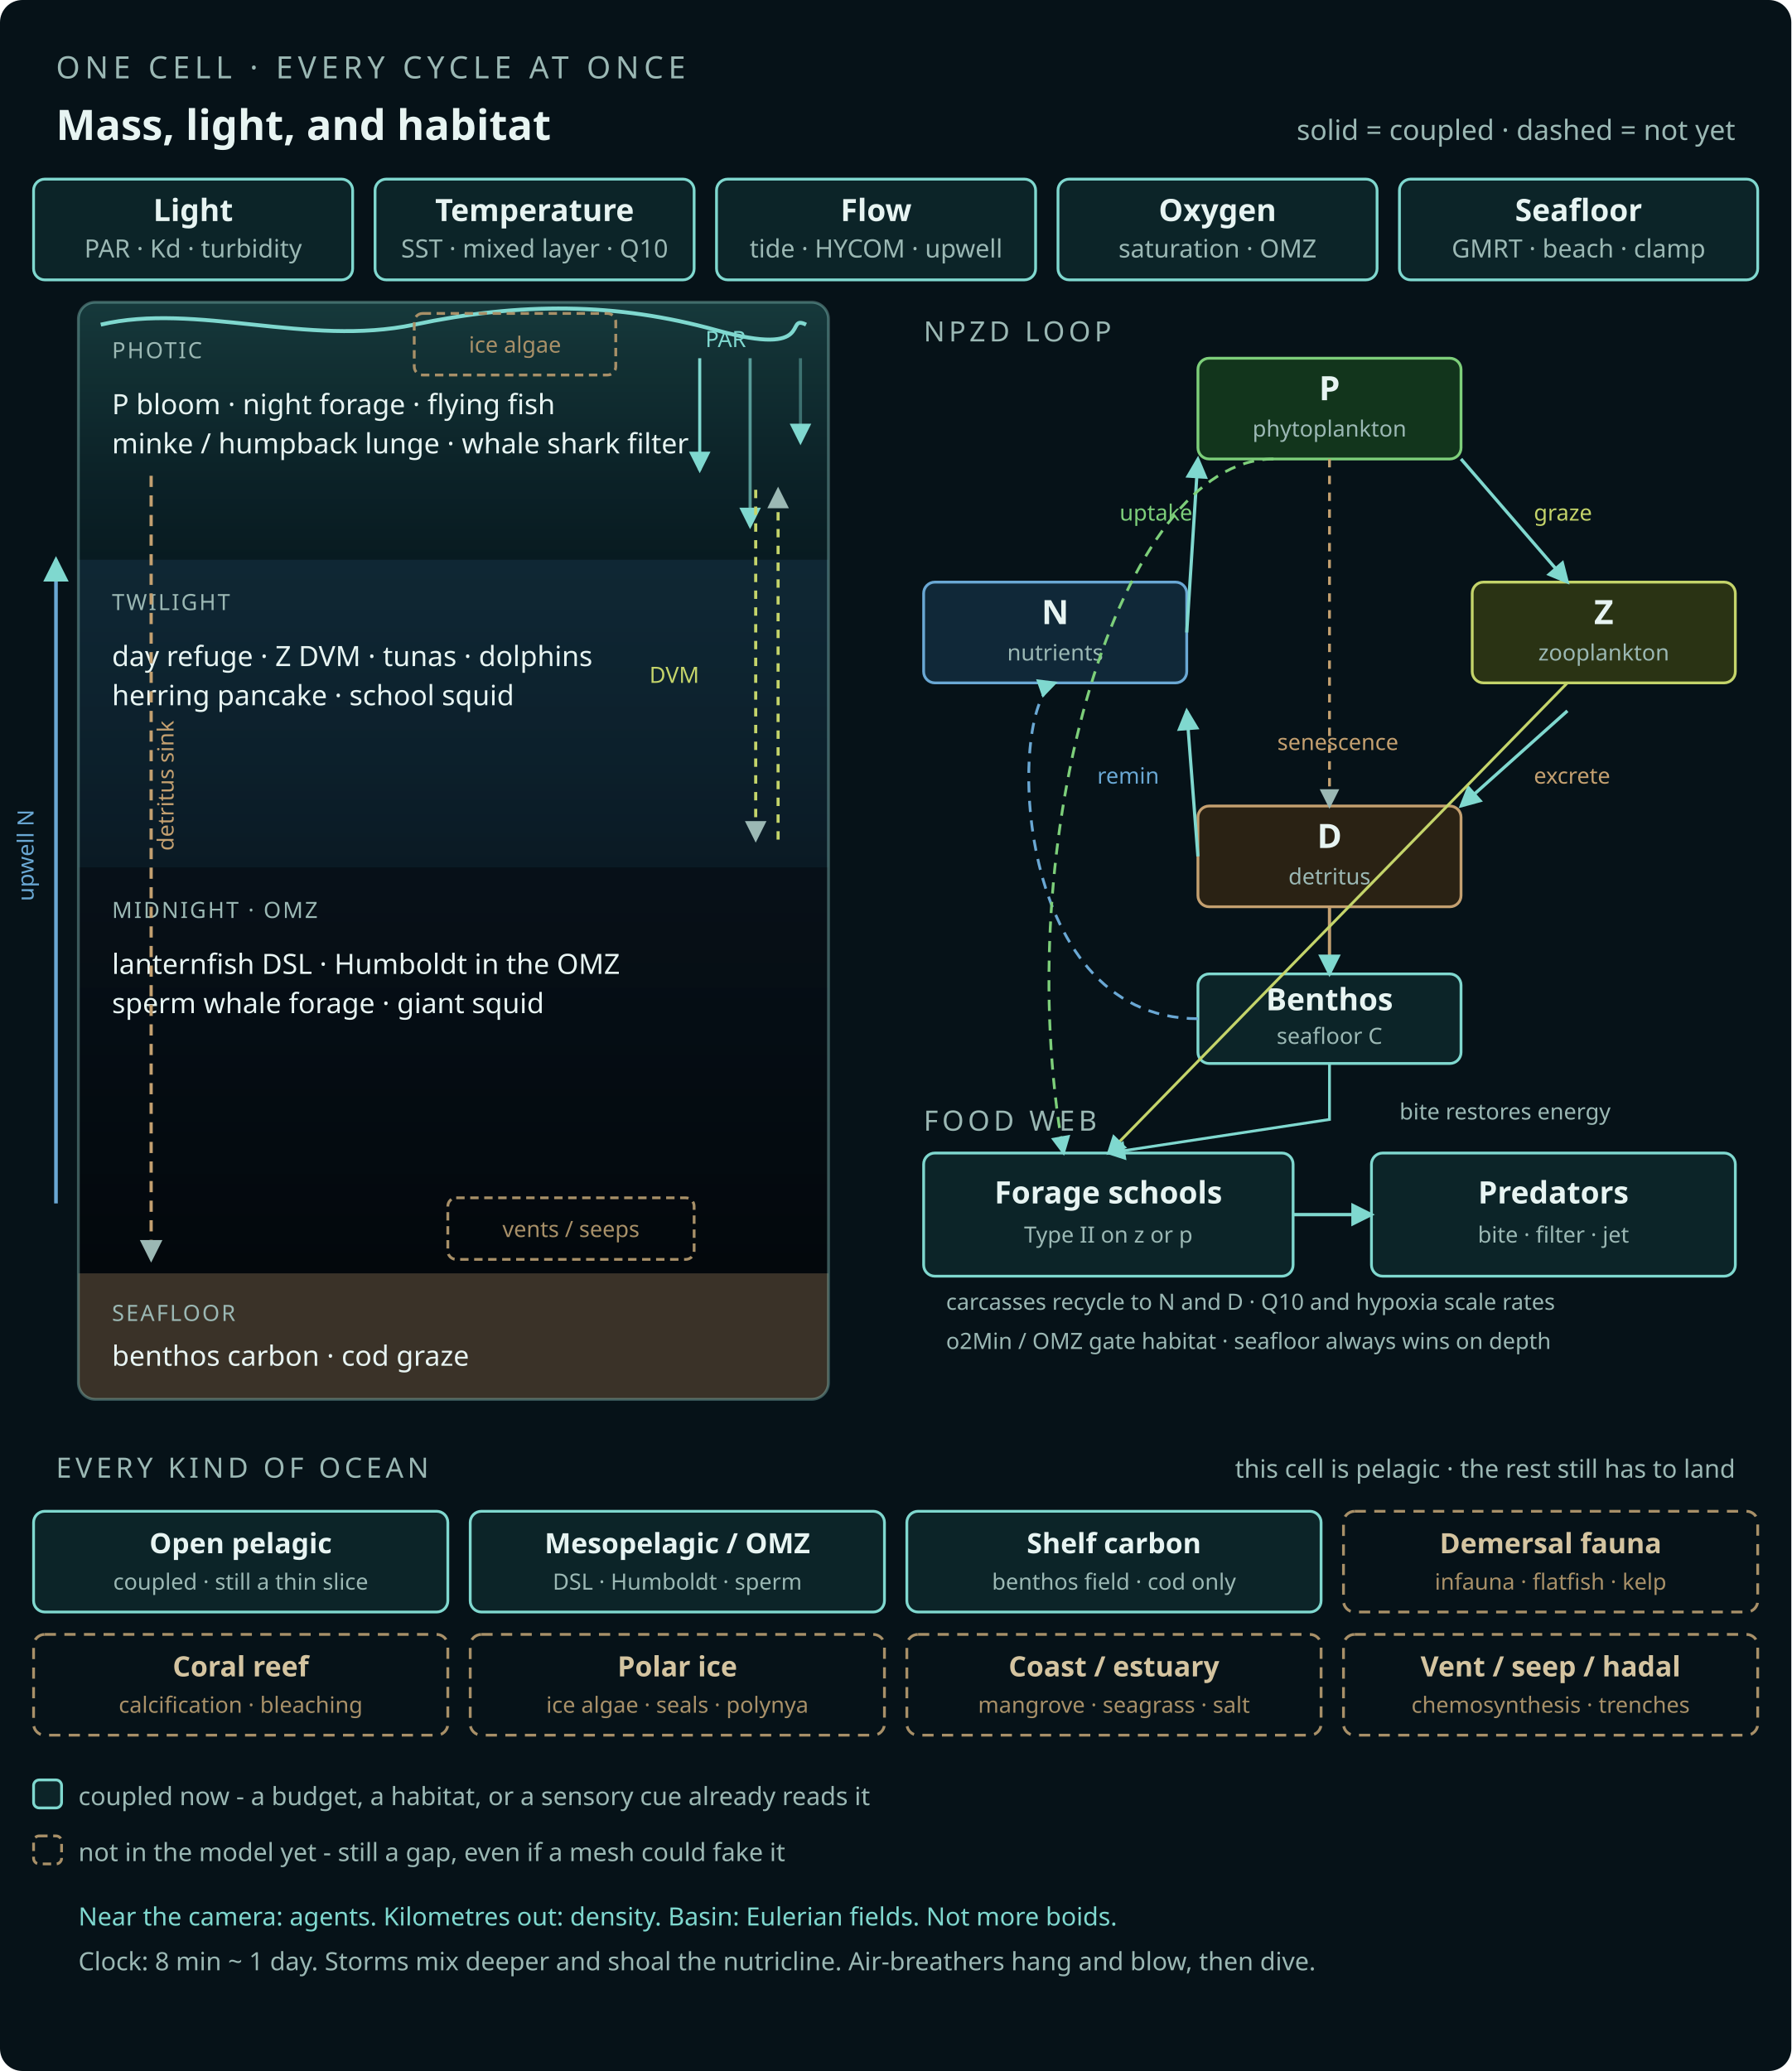
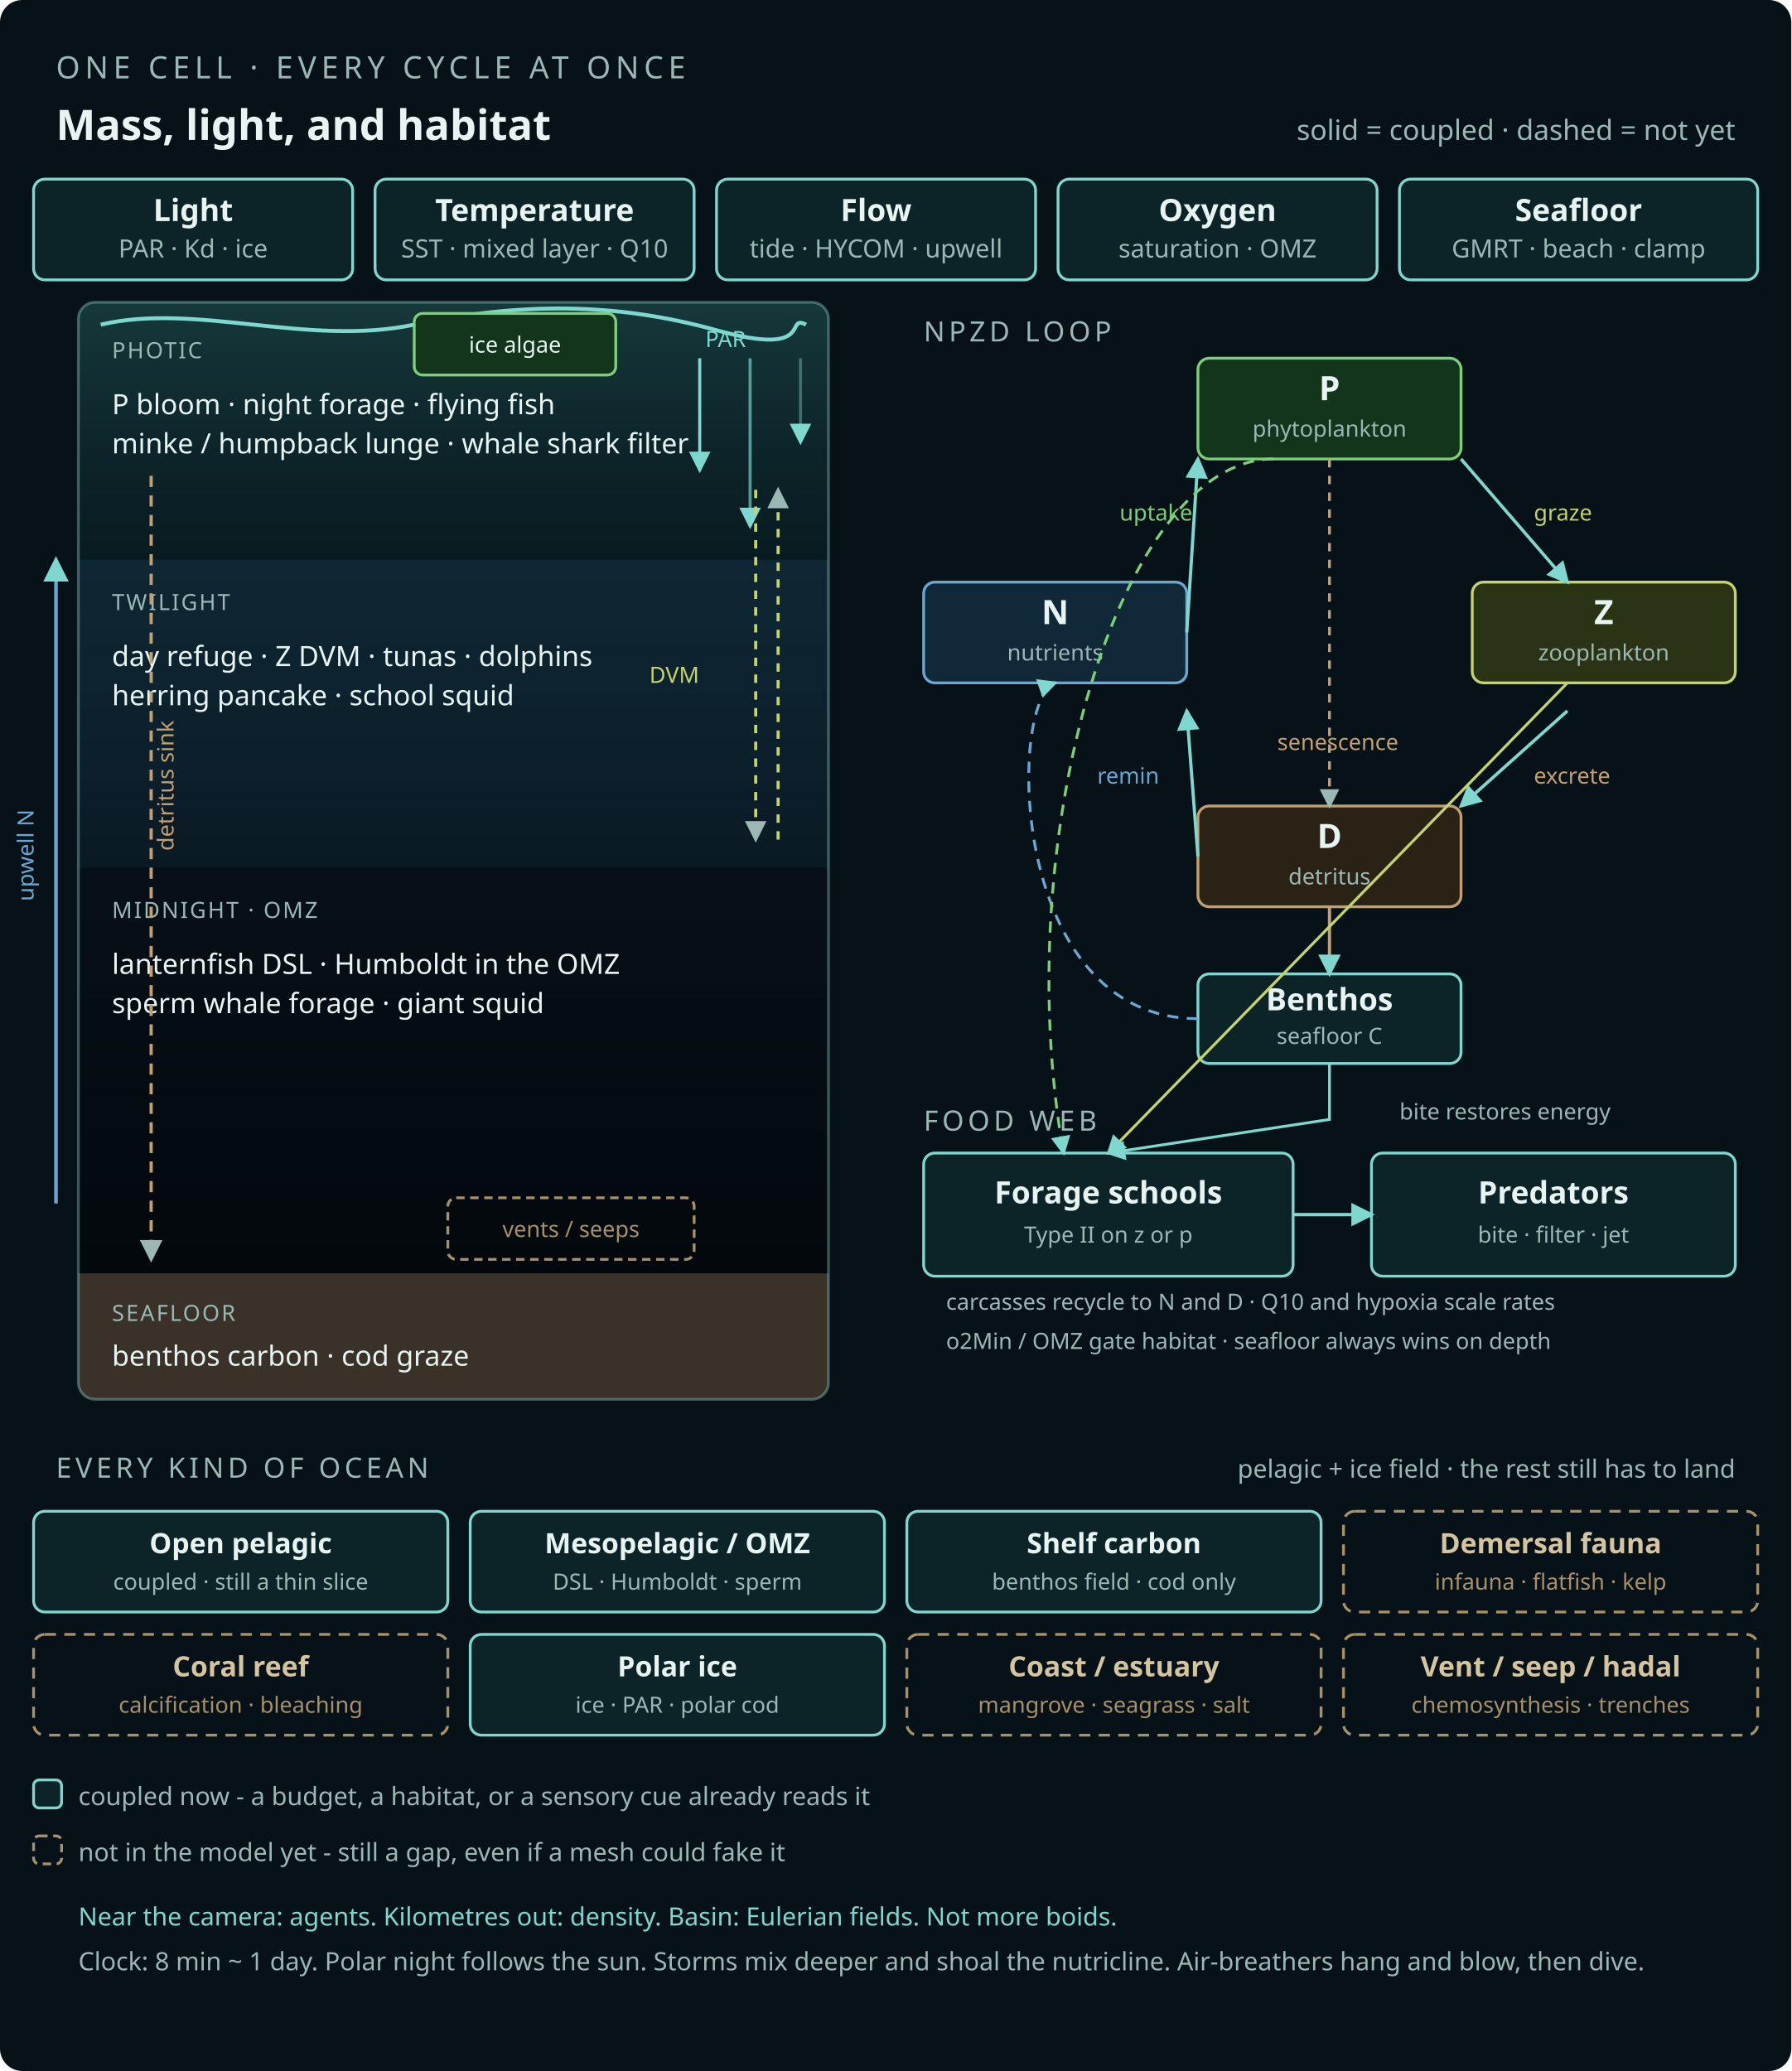
<svg xmlns="http://www.w3.org/2000/svg" viewBox="0 0 640 740" role="img" aria-labelledby="cycle-title cycle-desc">
  <defs>
    <marker id="arr" markerWidth="7" markerHeight="7" refX="6" refY="3.5" orient="auto">
      <path d="M0,0 L7,3.5 L0,7 Z" fill="#7fd8cf" />
    </marker>
    <marker id="arr-dim" markerWidth="7" markerHeight="7" refX="6" refY="3.5" orient="auto">
      <path d="M0,0 L7,3.5 L0,7 Z" fill="#9bb8b4" />
    </marker>
    <marker id="arr-gap" markerWidth="7" markerHeight="7" refX="6" refY="3.5" orient="auto">
      <path d="M0,0 L7,3.5 L0,7 Z" fill="#a89068" />
    </marker>
    <linearGradient id="photic" x1="0" y1="0" x2="0" y2="1">
      <stop offset="0" stop-color="#4ec4b8" stop-opacity="0.22" />
      <stop offset="1" stop-color="#1a5a62" stop-opacity="0.12" />
    </linearGradient>
    <linearGradient id="twilight" x1="0" y1="0" x2="0" y2="1">
      <stop offset="0" stop-color="#16384a" stop-opacity="0.55" />
      <stop offset="1" stop-color="#0b1c28" stop-opacity="0.75" />
    </linearGradient>
    <linearGradient id="midnight" x1="0" y1="0" x2="0" y2="1">
      <stop offset="0" stop-color="#071018" stop-opacity="0.88" />
      <stop offset="1" stop-color="#03080c" stop-opacity="1" />
    </linearGradient>
    <clipPath id="col">
      <rect x="28" y="108" width="268" height="392" rx="6" />
    </clipPath>
  </defs>
  <rect width="640" height="740" rx="8" fill="#061218" />
  <text x="20" y="28" fill="#9bb8b4" font-family="ui-sans-serif, system-ui, sans-serif" font-size="11" letter-spacing="0.16em">ONE CELL · EVERY CYCLE AT ONCE</text>
  <text x="20" y="50" fill="#e7f4f2" font-family="ui-sans-serif, system-ui, sans-serif" font-size="15" font-weight="600">Mass, light, and habitat</text>
  <text x="620" y="50" fill="#9bb8b4" font-family="ui-sans-serif, system-ui, sans-serif" font-size="10" text-anchor="end">solid = coupled · dashed = not yet</text>
  <g font-family="ui-sans-serif, system-ui, sans-serif">
    <rect x="12" y="64" width="114" height="36" rx="4" fill="#0c2428" stroke="#7fd8cf" />
    <text x="69" y="79" fill="#e7f4f2" font-size="11" font-weight="600" text-anchor="middle">Light</text>
-     <text x="69" y="92" fill="#9bb8b4" font-size="9" text-anchor="middle">PAR · Kd · turbidity</text>
+     <text x="69" y="92" fill="#9bb8b4" font-size="9" text-anchor="middle">PAR · Kd · ice</text>
    <rect x="134" y="64" width="114" height="36" rx="4" fill="#0c2428" stroke="#7fd8cf" />
    <text x="191" y="79" fill="#e7f4f2" font-size="11" font-weight="600" text-anchor="middle">Temperature</text>
    <text x="191" y="92" fill="#9bb8b4" font-size="9" text-anchor="middle">SST · mixed layer · Q10</text>
    <rect x="256" y="64" width="114" height="36" rx="4" fill="#0c2428" stroke="#7fd8cf" />
    <text x="313" y="79" fill="#e7f4f2" font-size="11" font-weight="600" text-anchor="middle">Flow</text>
    <text x="313" y="92" fill="#9bb8b4" font-size="9" text-anchor="middle">tide · HYCOM · upwell</text>
    <rect x="378" y="64" width="114" height="36" rx="4" fill="#0c2428" stroke="#7fd8cf" />
    <text x="435" y="79" fill="#e7f4f2" font-size="11" font-weight="600" text-anchor="middle">Oxygen</text>
    <text x="435" y="92" fill="#9bb8b4" font-size="9" text-anchor="middle">saturation · OMZ</text>
    <rect x="500" y="64" width="128" height="36" rx="4" fill="#0c2428" stroke="#7fd8cf" />
    <text x="564" y="79" fill="#e7f4f2" font-size="11" font-weight="600" text-anchor="middle">Seafloor</text>
    <text x="564" y="92" fill="#9bb8b4" font-size="9" text-anchor="middle">GMRT · beach · clamp</text>
  </g>
  <g clip-path="url(#col)">
    <rect x="28" y="108" width="268" height="92" fill="url(#photic)" />
    <rect x="28" y="200" width="268" height="110" fill="url(#twilight)" />
    <rect x="28" y="310" width="268" height="145" fill="url(#midnight)" />
    <rect x="28" y="455" width="268" height="45" fill="#3a3228" />
  </g>
  <rect x="28" y="108" width="268" height="392" rx="6" fill="none" stroke="rgba(160,230,220,0.35)" />
  <path d="M36 116 C 70 108, 110 124, 148 116 S 220 108, 256 118 S 280 112, 288 116" fill="none" stroke="#7fd8cf" stroke-width="1.4" />
  <g font-family="ui-sans-serif, system-ui, sans-serif" fill="#9bb8b4" font-size="8" letter-spacing="0.08em">
    <text x="40" y="128">PHOTIC</text>
    <text x="40" y="218">TWILIGHT</text>
    <text x="40" y="328">MIDNIGHT · OMZ</text>
    <text x="40" y="472">SEAFLOOR</text>
  </g>
  <g font-family="ui-sans-serif, system-ui, sans-serif" fill="#e7f4f2" font-size="10">
    <text x="40" y="148">P bloom · night forage · flying fish</text>
    <text x="40" y="162">minke / humpback lunge · whale shark filter</text>
    <text x="40" y="238">day refuge · Z DVM · tunas · dolphins</text>
    <text x="40" y="252">herring pancake · school squid</text>
    <text x="40" y="348">lanternfish DSL · Humboldt in the OMZ</text>
    <text x="40" y="362">sperm whale forage · giant squid</text>
    <text x="40" y="488" fill="#e7f4f2">benthos carbon · cod graze</text>
  </g>
  <g stroke="#7fd8cf" stroke-width="1.1" fill="none" marker-end="url(#arr)">
    <path d="M250 128 L250 168" />
    <path d="M268 128 L268 188" stroke-opacity="0.65" />
    <path d="M286 128 L286 158" stroke-opacity="0.4" />
  </g>
  <text x="252" y="124" fill="#7fd8cf" font-family="ui-sans-serif, system-ui, sans-serif" font-size="8">PAR</text>
  <path d="M270 175 L270 300" fill="none" stroke="#c4d46a" stroke-width="1.1" stroke-dasharray="3 3" marker-end="url(#arr-dim)" />
  <path d="M278 300 L278 175" fill="none" stroke="#c4d46a" stroke-width="1.1" stroke-dasharray="3 3" marker-end="url(#arr-dim)" />
  <text x="232" y="244" fill="#c4d46a" font-family="ui-sans-serif, system-ui, sans-serif" font-size="8">DVM</text>
  <path d="M54 170 L54 450" fill="none" stroke="#c4a070" stroke-width="1.15" stroke-dasharray="4 3" marker-end="url(#arr-dim)" />
  <text x="58" y="300" fill="#c4a070" font-family="ui-sans-serif, system-ui, sans-serif" font-size="8" transform="rotate(-90 62 300)">detritus sink</text>
  <path d="M20 430 L20 200" fill="none" stroke="#6aa8d4" stroke-width="1.3" marker-end="url(#arr)" />
  <text x="8" y="318" fill="#6aa8d4" font-family="ui-sans-serif, system-ui, sans-serif" font-size="8" transform="rotate(-90 12 318)">upwell N</text>
-   <rect x="148" y="112" width="72" height="22" rx="3" fill="none" stroke="#a89068" stroke-dasharray="3 2" />
-   <text x="184" y="126" fill="#a89068" font-family="ui-sans-serif, system-ui, sans-serif" font-size="8" text-anchor="middle">ice algae</text>
+   <rect x="148" y="112" width="72" height="22" rx="3" fill="#12351c" stroke="#7dcf7a" />
+   <text x="184" y="126" fill="#e7f4f2" font-family="ui-sans-serif, system-ui, sans-serif" font-size="8" text-anchor="middle">ice algae</text>
  <rect x="160" y="428" width="88" height="22" rx="3" fill="none" stroke="#a89068" stroke-dasharray="3 2" />
  <text x="204" y="442" fill="#a89068" font-family="ui-sans-serif, system-ui, sans-serif" font-size="8" text-anchor="middle">vents / seeps</text>
  <text x="330" y="122" fill="#9bb8b4" font-family="ui-sans-serif, system-ui, sans-serif" font-size="10" letter-spacing="0.14em">NPZD LOOP</text>
  <rect x="428" y="128" width="94" height="36" rx="4" fill="#12351c" stroke="#7dcf7a" />
  <text x="475" y="143" fill="#e7f4f2" font-family="ui-sans-serif, system-ui, sans-serif" font-size="12" font-weight="600" text-anchor="middle">P</text>
  <text x="475" y="156" fill="#9bb8b4" font-family="ui-sans-serif, system-ui, sans-serif" font-size="8" text-anchor="middle">phytoplankton</text>
  <rect x="526" y="208" width="94" height="36" rx="4" fill="#2a3314" stroke="#c4d46a" />
  <text x="573" y="223" fill="#e7f4f2" font-family="ui-sans-serif, system-ui, sans-serif" font-size="12" font-weight="600" text-anchor="middle">Z</text>
  <text x="573" y="236" fill="#9bb8b4" font-family="ui-sans-serif, system-ui, sans-serif" font-size="8" text-anchor="middle">zooplankton</text>
  <rect x="428" y="288" width="94" height="36" rx="4" fill="#2a2214" stroke="#c4a070" />
  <text x="475" y="303" fill="#e7f4f2" font-family="ui-sans-serif, system-ui, sans-serif" font-size="12" font-weight="600" text-anchor="middle">D</text>
  <text x="475" y="316" fill="#9bb8b4" font-family="ui-sans-serif, system-ui, sans-serif" font-size="8" text-anchor="middle">detritus</text>
  <rect x="330" y="208" width="94" height="36" rx="4" fill="#102838" stroke="#6aa8d4" />
  <text x="377" y="223" fill="#e7f4f2" font-family="ui-sans-serif, system-ui, sans-serif" font-size="12" font-weight="600" text-anchor="middle">N</text>
  <text x="377" y="236" fill="#9bb8b4" font-family="ui-sans-serif, system-ui, sans-serif" font-size="8" text-anchor="middle">nutrients</text>
  <path d="M424 226 L428 164" fill="none" stroke="#7fd8cf" stroke-width="1.15" marker-end="url(#arr)" />
  <path d="M522 164 L560 208" fill="none" stroke="#7fd8cf" stroke-width="1.15" marker-end="url(#arr)" />
  <path d="M560 254 L522 288" fill="none" stroke="#7fd8cf" stroke-width="1.15" marker-end="url(#arr)" />
  <path d="M428 306 L424 254" fill="none" stroke="#7fd8cf" stroke-width="1.15" marker-end="url(#arr)" />
  <text x="400" y="186" fill="#7dcf7a" font-family="ui-sans-serif, system-ui, sans-serif" font-size="8">uptake</text>
  <text x="548" y="186" fill="#c4d46a" font-family="ui-sans-serif, system-ui, sans-serif" font-size="8">graze</text>
  <text x="548" y="280" fill="#c4a070" font-family="ui-sans-serif, system-ui, sans-serif" font-size="8">excrete</text>
  <text x="392" y="280" fill="#6aa8d4" font-family="ui-sans-serif, system-ui, sans-serif" font-size="8">remin</text>
  <path d="M475 164 L475 288" fill="none" stroke="#c4a070" stroke-width="1" stroke-dasharray="3 3" marker-end="url(#arr-dim)" />
  <text x="478" y="268" fill="#c4a070" font-family="ui-sans-serif, system-ui, sans-serif" font-size="8" text-anchor="middle">senescence</text>
  <rect x="428" y="348" width="94" height="32" rx="4" fill="#0c2428" stroke="#7fd8cf" />
  <text x="475" y="361" fill="#e7f4f2" font-family="ui-sans-serif, system-ui, sans-serif" font-size="11" font-weight="600" text-anchor="middle">Benthos</text>
  <text x="475" y="373" fill="#9bb8b4" font-family="ui-sans-serif, system-ui, sans-serif" font-size="8" text-anchor="middle">seafloor C</text>
  <path d="M475 324 L475 348" fill="none" stroke="#c4a070" stroke-width="1.15" marker-end="url(#arr)" />
  <path d="M428 364 C 360 364, 360 250, 377 244" fill="none" stroke="#6aa8d4" stroke-width="1" stroke-dasharray="4 3" marker-end="url(#arr)" />
  <text x="330" y="404" fill="#9bb8b4" font-family="ui-sans-serif, system-ui, sans-serif" font-size="10" letter-spacing="0.14em">FOOD WEB</text>
  <rect x="330" y="412" width="132" height="44" rx="4" fill="#0c2428" stroke="#7fd8cf" />
  <text x="396" y="430" fill="#e7f4f2" font-family="ui-sans-serif, system-ui, sans-serif" font-size="11" font-weight="600" text-anchor="middle">Forage schools</text>
  <text x="396" y="444" fill="#9bb8b4" font-family="ui-sans-serif, system-ui, sans-serif" font-size="8" text-anchor="middle">Type II on z or p</text>
  <rect x="490" y="412" width="130" height="44" rx="4" fill="#0c2428" stroke="#7fd8cf" />
  <text x="555" y="430" fill="#e7f4f2" font-family="ui-sans-serif, system-ui, sans-serif" font-size="11" font-weight="600" text-anchor="middle">Predators</text>
  <text x="555" y="444" fill="#9bb8b4" font-family="ui-sans-serif, system-ui, sans-serif" font-size="8" text-anchor="middle">bite · filter · jet</text>
  <path d="M462 434 L490 434" fill="none" stroke="#7fd8cf" stroke-width="1.2" marker-end="url(#arr)" />
  <path d="M560 244 L396 412" fill="none" stroke="#c4d46a" stroke-width="1" marker-end="url(#arr)" />
  <path d="M455 164 C 400 164, 360 300, 380 412" fill="none" stroke="#7dcf7a" stroke-width="1" stroke-dasharray="4 3" marker-end="url(#arr)" />
  <path d="M475 380 L475 400 L396 412" fill="none" stroke="#7fd8cf" stroke-width="1" marker-end="url(#arr)" />
  <text x="500" y="400" fill="#9bb8b4" font-family="ui-sans-serif, system-ui, sans-serif" font-size="8">bite restores energy</text>
  <text x="338" y="468" fill="#9bb8b4" font-family="ui-sans-serif, system-ui, sans-serif" font-size="8">carcasses recycle to N and D · Q10 and hypoxia scale rates</text>
  <text x="338" y="482" fill="#9bb8b4" font-family="ui-sans-serif, system-ui, sans-serif" font-size="8">o2Min / OMZ gate habitat · seafloor always wins on depth</text>
  <text x="20" y="528" fill="#9bb8b4" font-family="ui-sans-serif, system-ui, sans-serif" font-size="10" letter-spacing="0.14em">EVERY KIND OF OCEAN</text>
-   <text x="620" y="528" fill="#9bb8b4" font-family="ui-sans-serif, system-ui, sans-serif" font-size="9" text-anchor="end">this cell is pelagic · the rest still has to land</text>
+   <text x="620" y="528" fill="#9bb8b4" font-family="ui-sans-serif, system-ui, sans-serif" font-size="9" text-anchor="end">pelagic + ice field · the rest still has to land</text>
  <g font-family="ui-sans-serif, system-ui, sans-serif" font-size="10">
    <rect x="12" y="540" width="148" height="36" rx="4" fill="#0c2428" stroke="#7fd8cf" />
    <text x="86" y="555" fill="#e7f4f2" font-weight="600" text-anchor="middle">Open pelagic</text>
    <text x="86" y="568" fill="#9bb8b4" font-size="8" text-anchor="middle">coupled · still a thin slice</text>
    <rect x="168" y="540" width="148" height="36" rx="4" fill="#0c2428" stroke="#7fd8cf" />
    <text x="242" y="555" fill="#e7f4f2" font-weight="600" text-anchor="middle">Mesopelagic / OMZ</text>
    <text x="242" y="568" fill="#9bb8b4" font-size="8" text-anchor="middle">DSL · Humboldt · sperm</text>
    <rect x="324" y="540" width="148" height="36" rx="4" fill="#0c2428" stroke="#7fd8cf" />
    <text x="398" y="555" fill="#e7f4f2" font-weight="600" text-anchor="middle">Shelf carbon</text>
    <text x="398" y="568" fill="#9bb8b4" font-size="8" text-anchor="middle">benthos field · cod only</text>
    <rect x="480" y="540" width="148" height="36" rx="4" fill="none" stroke="#a89068" stroke-dasharray="4 3" />
    <text x="554" y="555" fill="#d4c4a0" font-weight="600" text-anchor="middle">Demersal fauna</text>
    <text x="554" y="568" fill="#a89068" font-size="8" text-anchor="middle">infauna · flatfish · kelp</text>
    <rect x="12" y="584" width="148" height="36" rx="4" fill="none" stroke="#a89068" stroke-dasharray="4 3" />
    <text x="86" y="599" fill="#d4c4a0" font-weight="600" text-anchor="middle">Coral reef</text>
    <text x="86" y="612" fill="#a89068" font-size="8" text-anchor="middle">calcification · bleaching</text>
-     <rect x="168" y="584" width="148" height="36" rx="4" fill="none" stroke="#a89068" stroke-dasharray="4 3" />
-     <text x="242" y="599" fill="#d4c4a0" font-weight="600" text-anchor="middle">Polar ice</text>
-     <text x="242" y="612" fill="#a89068" font-size="8" text-anchor="middle">ice algae · seals · polynya</text>
+     <rect x="168" y="584" width="148" height="36" rx="4" fill="#0c2428" stroke="#7fd8cf" />
+     <text x="242" y="599" fill="#e7f4f2" font-weight="600" text-anchor="middle">Polar ice</text>
+     <text x="242" y="612" fill="#9bb8b4" font-size="8" text-anchor="middle">ice · PAR · polar cod</text>
    <rect x="324" y="584" width="148" height="36" rx="4" fill="none" stroke="#a89068" stroke-dasharray="4 3" />
    <text x="398" y="599" fill="#d4c4a0" font-weight="600" text-anchor="middle">Coast / estuary</text>
    <text x="398" y="612" fill="#a89068" font-size="8" text-anchor="middle">mangrove · seagrass · salt</text>
    <rect x="480" y="584" width="148" height="36" rx="4" fill="none" stroke="#a89068" stroke-dasharray="4 3" />
    <text x="554" y="599" fill="#d4c4a0" font-weight="600" text-anchor="middle">Vent / seep / hadal</text>
    <text x="554" y="612" fill="#a89068" font-size="8" text-anchor="middle">chemosynthesis · trenches</text>
  </g>
  <g font-family="ui-sans-serif, system-ui, sans-serif" font-size="9" fill="#9bb8b4">
    <rect x="12" y="636" width="10" height="10" rx="2" fill="#0c2428" stroke="#7fd8cf" />
    <text x="28" y="645">coupled now - a budget, a habitat, or a sensory cue already reads it</text>
    <rect x="12" y="656" width="10" height="10" rx="2" fill="none" stroke="#a89068" stroke-dasharray="3 2" />
    <text x="28" y="665">not in the model yet - still a gap, even if a mesh could fake it</text>
    <text x="28" y="688" fill="#7fd8cf">Near the camera: agents. Kilometres out: density. Basin: Eulerian fields. Not more boids.</text>
-     <text x="28" y="704" fill="#9bb8b4">Clock: 8 min ~ 1 day. Storms mix deeper and shoal the nutricline. Air-breathers hang and blow, then dive.</text>
+     <text x="28" y="704" fill="#9bb8b4">Clock: 8 min ~ 1 day. Polar night follows the sun. Storms mix deeper and shoal the nutricline. Air-breathers hang and blow, then dive.</text>
  </g>
</svg>
